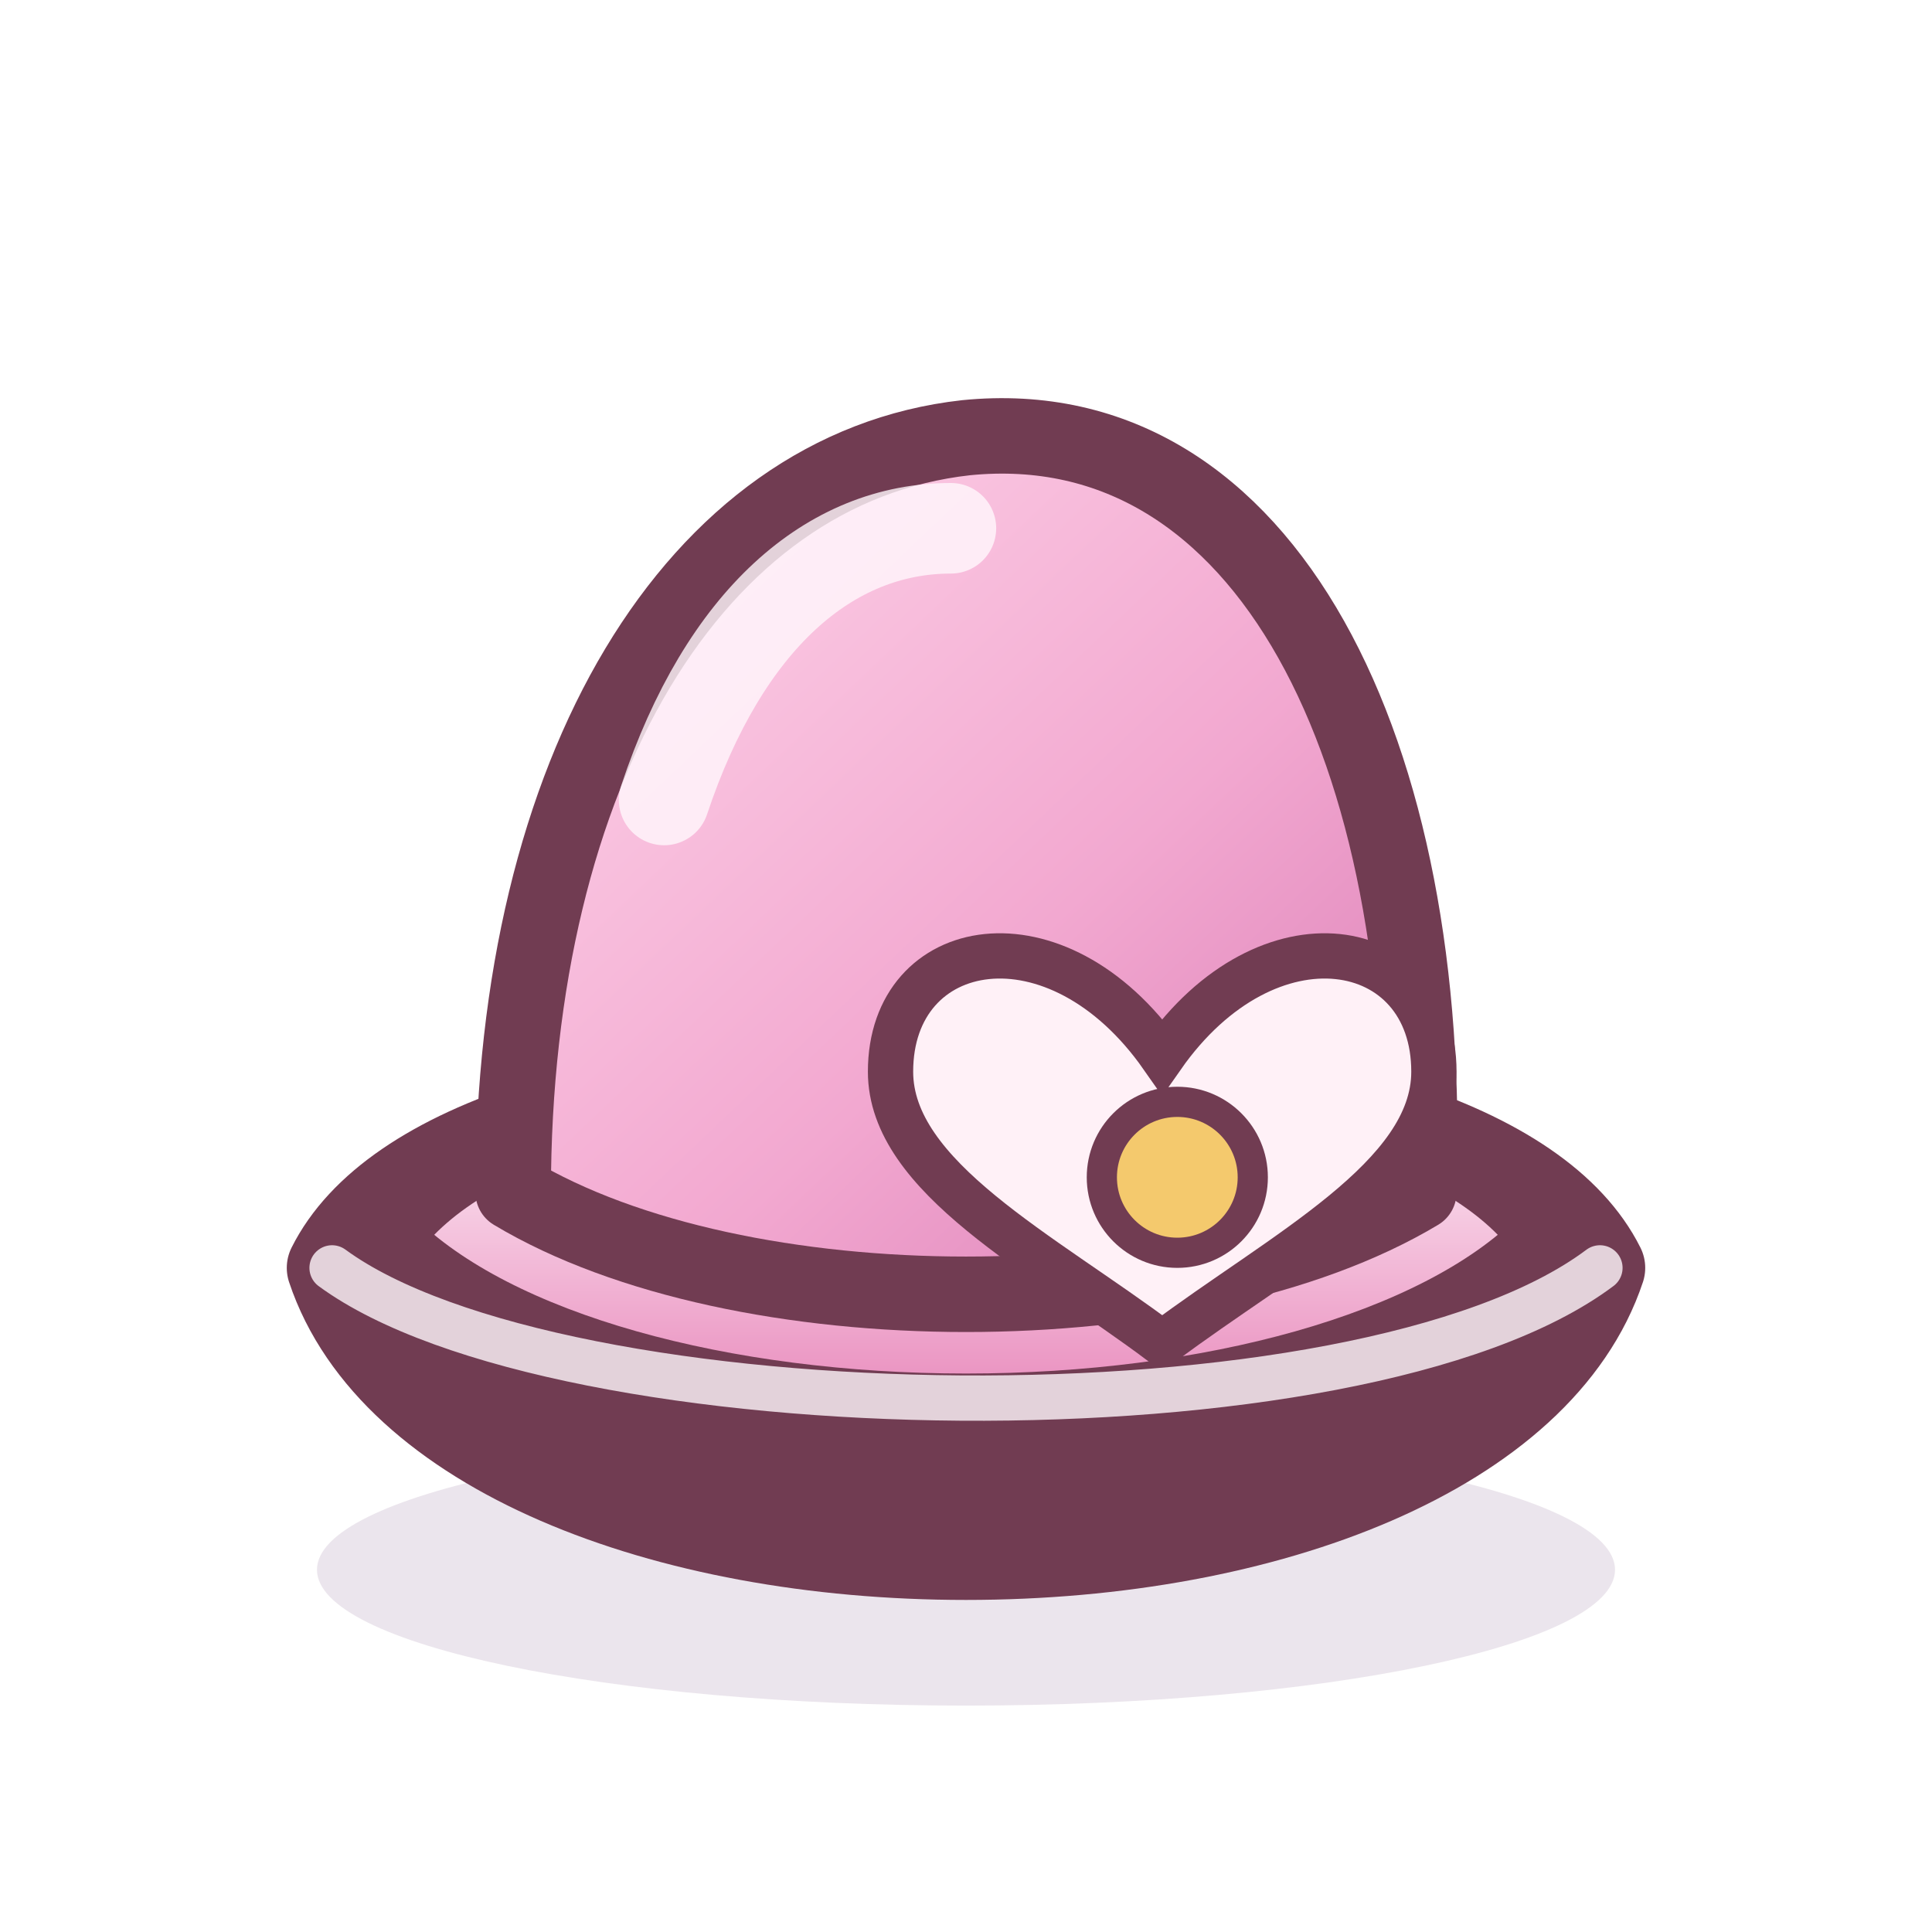
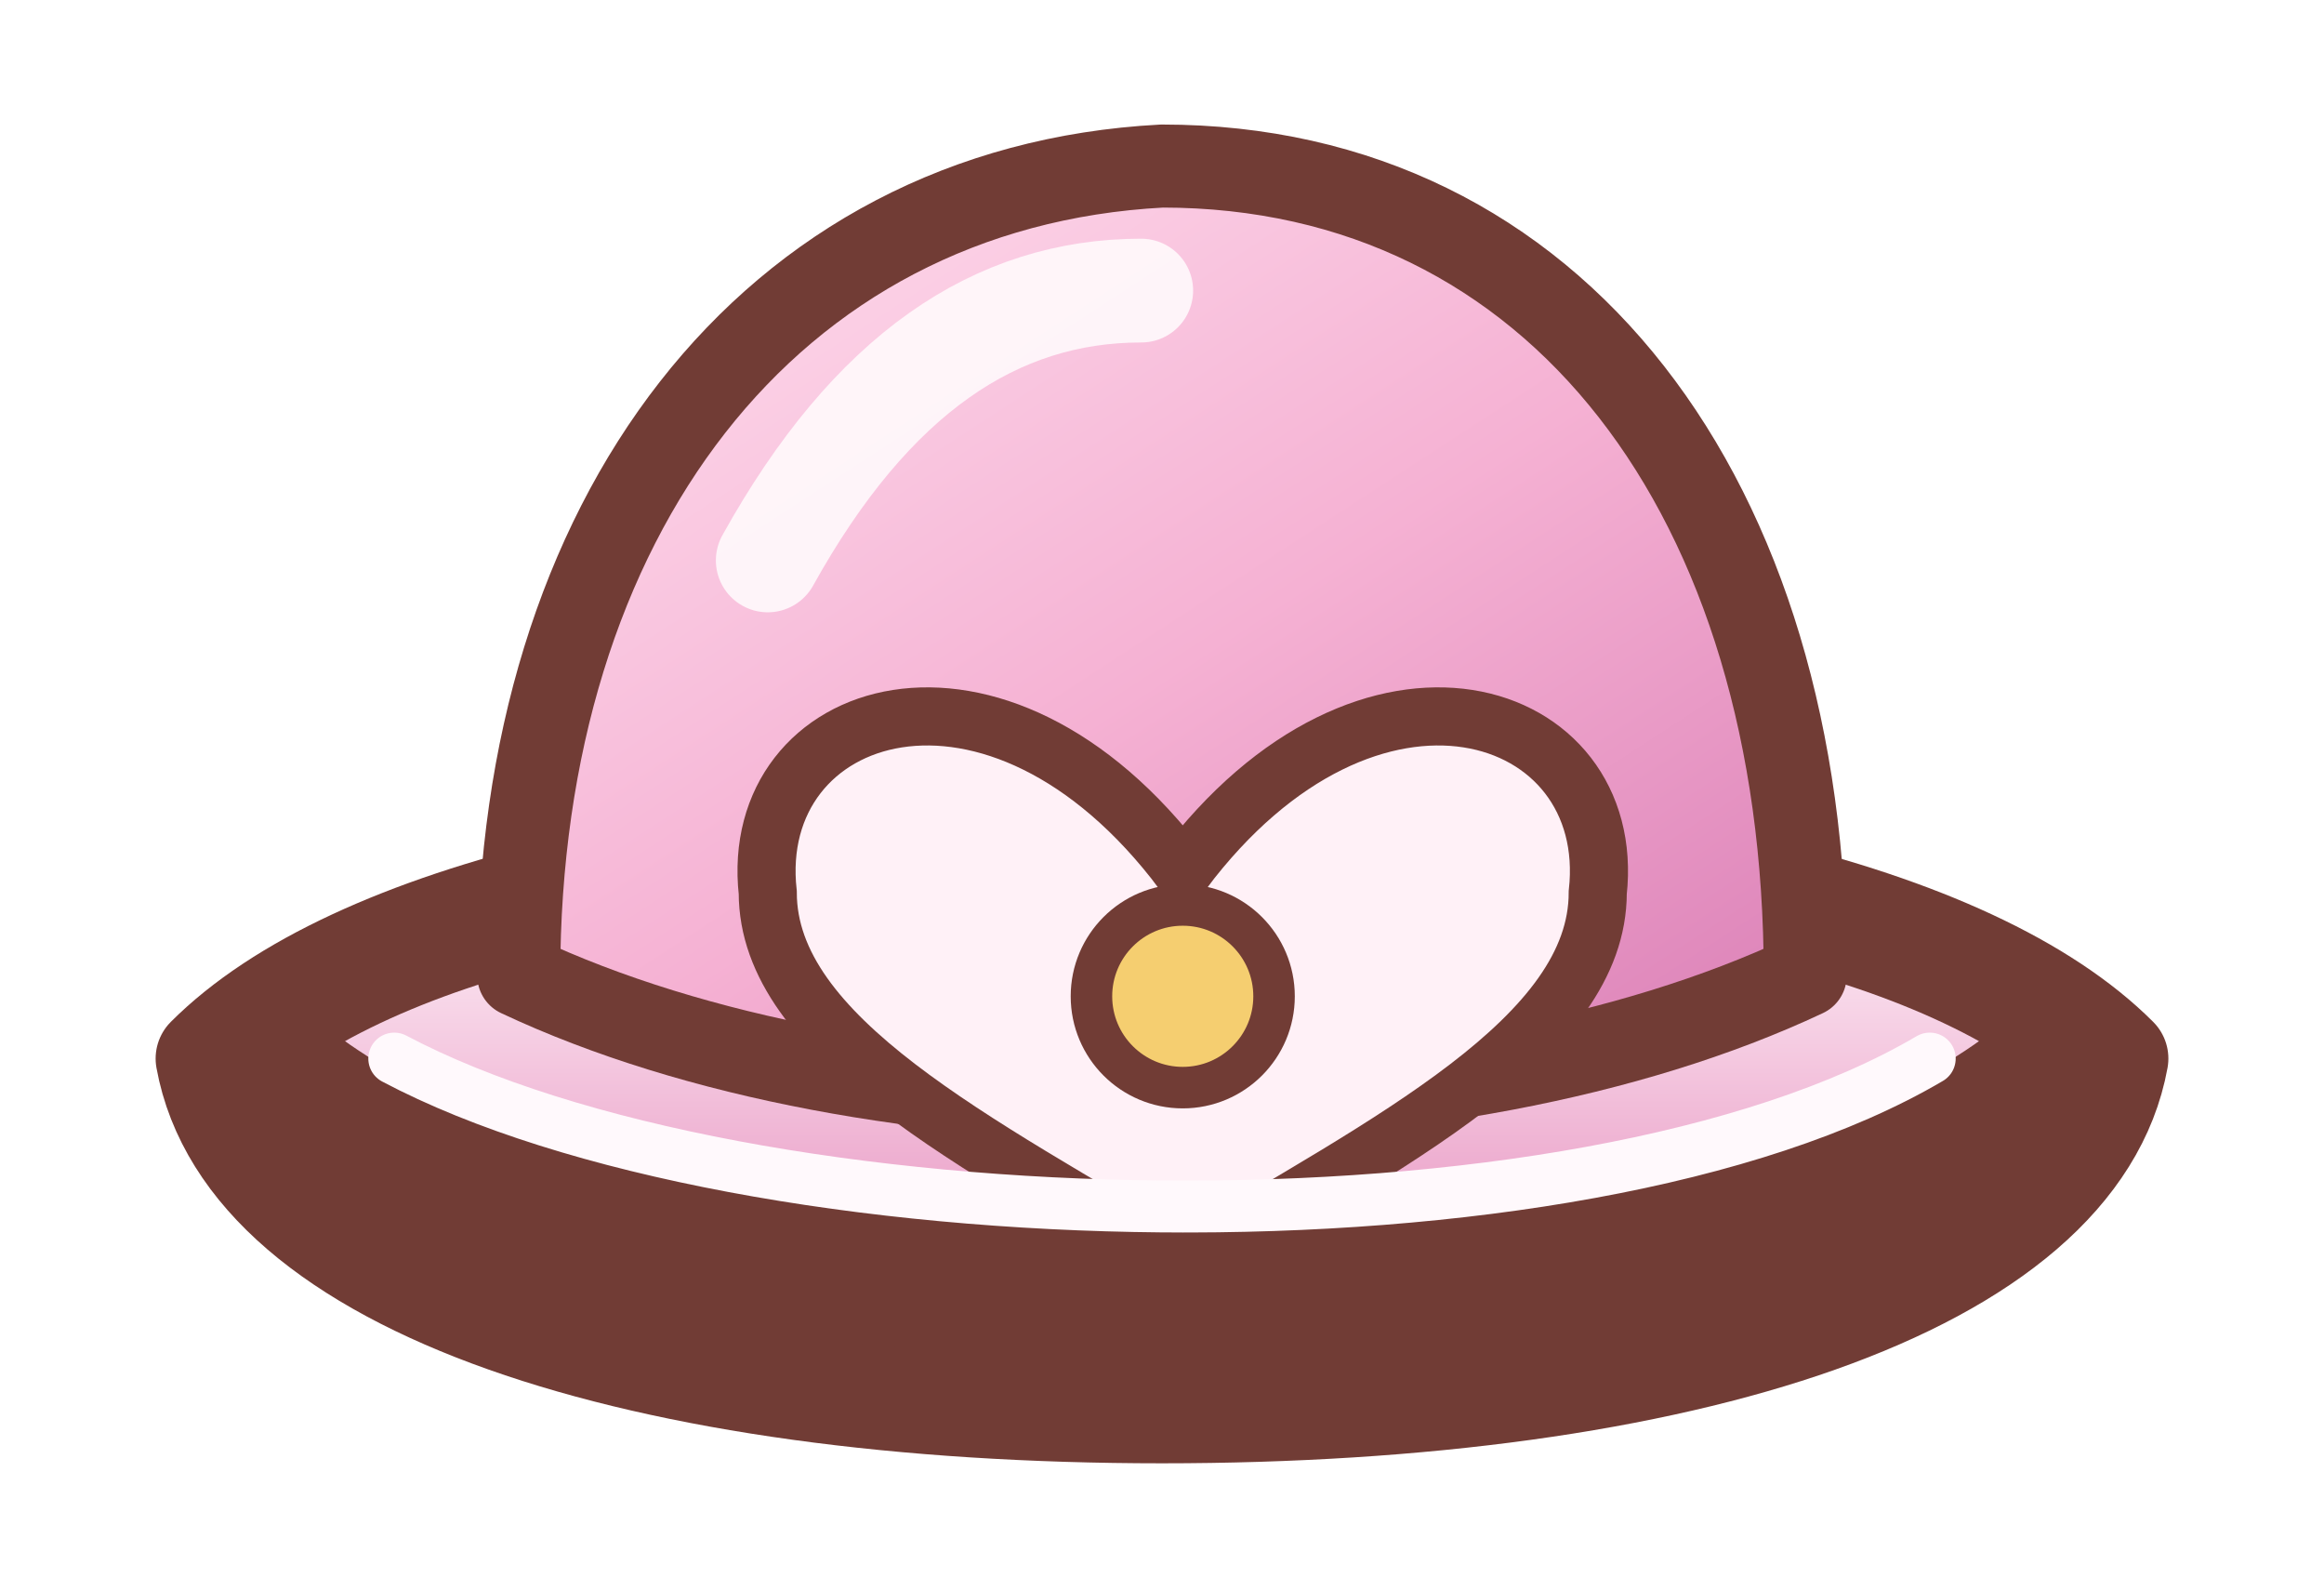
- <svg xmlns="http://www.w3.org/2000/svg" viewBox="0 0 128 128">
+ <svg xmlns="http://www.w3.org/2000/svg" viewBox="0 0 112 76">
  <defs>
-     <linearGradient id="hat" x1="0" y1="0" x2="1" y2="1">
-       <stop stop-color="#ffd8eb" />
-       <stop offset=".58" stop-color="#f2a8d0" />
-       <stop offset="1" stop-color="#d879b3" />
+     <linearGradient id="bonnet" x1="0" y1="0" x2="0.9" y2="1">
+       <stop stop-color="#ffe2f0" />
+       <stop offset=".55" stop-color="#f5b1d3" />
+       <stop offset="1" stop-color="#dc82b8" />
    </linearGradient>
-     <linearGradient id="shade" x2="0" y2="1">
-       <stop stop-color="#fff8fc" />
-       <stop offset="1" stop-color="#e98cbd" />
+     <linearGradient id="brim" x1="0" y1="0" x2="0" y2="1">
+       <stop stop-color="#fff5fa" />
+       <stop offset="1" stop-color="#e99bc5" />
    </linearGradient>
  </defs>
-   <ellipse cx="64" cy="104" rx="43" ry="9" fill="#704579" opacity=".14" />
-   <path d="M22 84c4-8 19-13 42-13s38 5 42 13c-4 12-22 19-42 19S26 96 22 84Z" fill="#713c52" stroke="#713c52" stroke-width="6" stroke-linejoin="round" />
-   <path d="M26 82c5-7 19-11 38-11s33 4 38 11c-7 7-22 11-38 11S33 89 26 82Z" fill="url(#shade)" stroke="#713c52" stroke-width="4" />
-   <path d="M34 79c0-28 12-48 30-50 20-2 31 21 30 50-15 9-45 9-60 0Z" fill="url(#hat)" stroke="#713c52" stroke-width="5" stroke-linejoin="round" />
-   <path d="M44 53c4-12 11-18 19-18" fill="none" stroke="#fff8fc" stroke-width="6" stroke-linecap="round" opacity=".8" />
-   <path d="M77 70c-7-10-18-8-18 1 0 7 10 12 18 18 8-6 18-11 18-18 0-9-11-11-18-1Z" fill="#fff1f7" stroke="#713c52" stroke-width="3" />
-   <circle cx="78" cy="78" r="5" fill="#f4c96d" stroke="#713c52" stroke-width="2" />
-   <path d="M22 84c15 11 68 12 84 0" fill="none" stroke="#fff8fc" stroke-width="3" stroke-linecap="round" opacity=".8" />
+   <path d="M10 51c7-7 24-11 46-11s39 4 46 11c-2 11-21 17-46 17S12 62 10 51Z" fill="#713c35" stroke="#713c35" stroke-width="5" stroke-linejoin="round" />
+   <path d="M14 50c9-6 25-8 42-8s33 2 42 8c-8 7-24 10-42 10S22 57 14 50Z" fill="url(#brim)" stroke="#713c35" stroke-width="3" />
+   <path d="M25 47c0-22 12-38 31-39 19 0 31 16 31 39-17 8-45 8-62 0Z" fill="url(#bonnet)" stroke="#713c35" stroke-width="4" stroke-linejoin="round" />
+   <path d="M37 27c5-9 11-13 18-13" fill="none" stroke="#fff9fc" stroke-width="5" stroke-linecap="round" opacity=".9" />
+   <path d="M57 42c-9-12-21-8-20 1 0 7 10 12 20 18 10-6 20-11 20-18 1-9-11-13-20-1Z" fill="#fff1f7" stroke="#713c35" stroke-width="2.8" />
+   <circle cx="57" cy="48" r="4.4" fill="#f5ce70" stroke="#713c35" stroke-width="2" />
+   <path d="M19 51c17 9 57 10 74 0" fill="none" stroke="#fff9fc" stroke-width="2.5" stroke-linecap="round" />
</svg>
